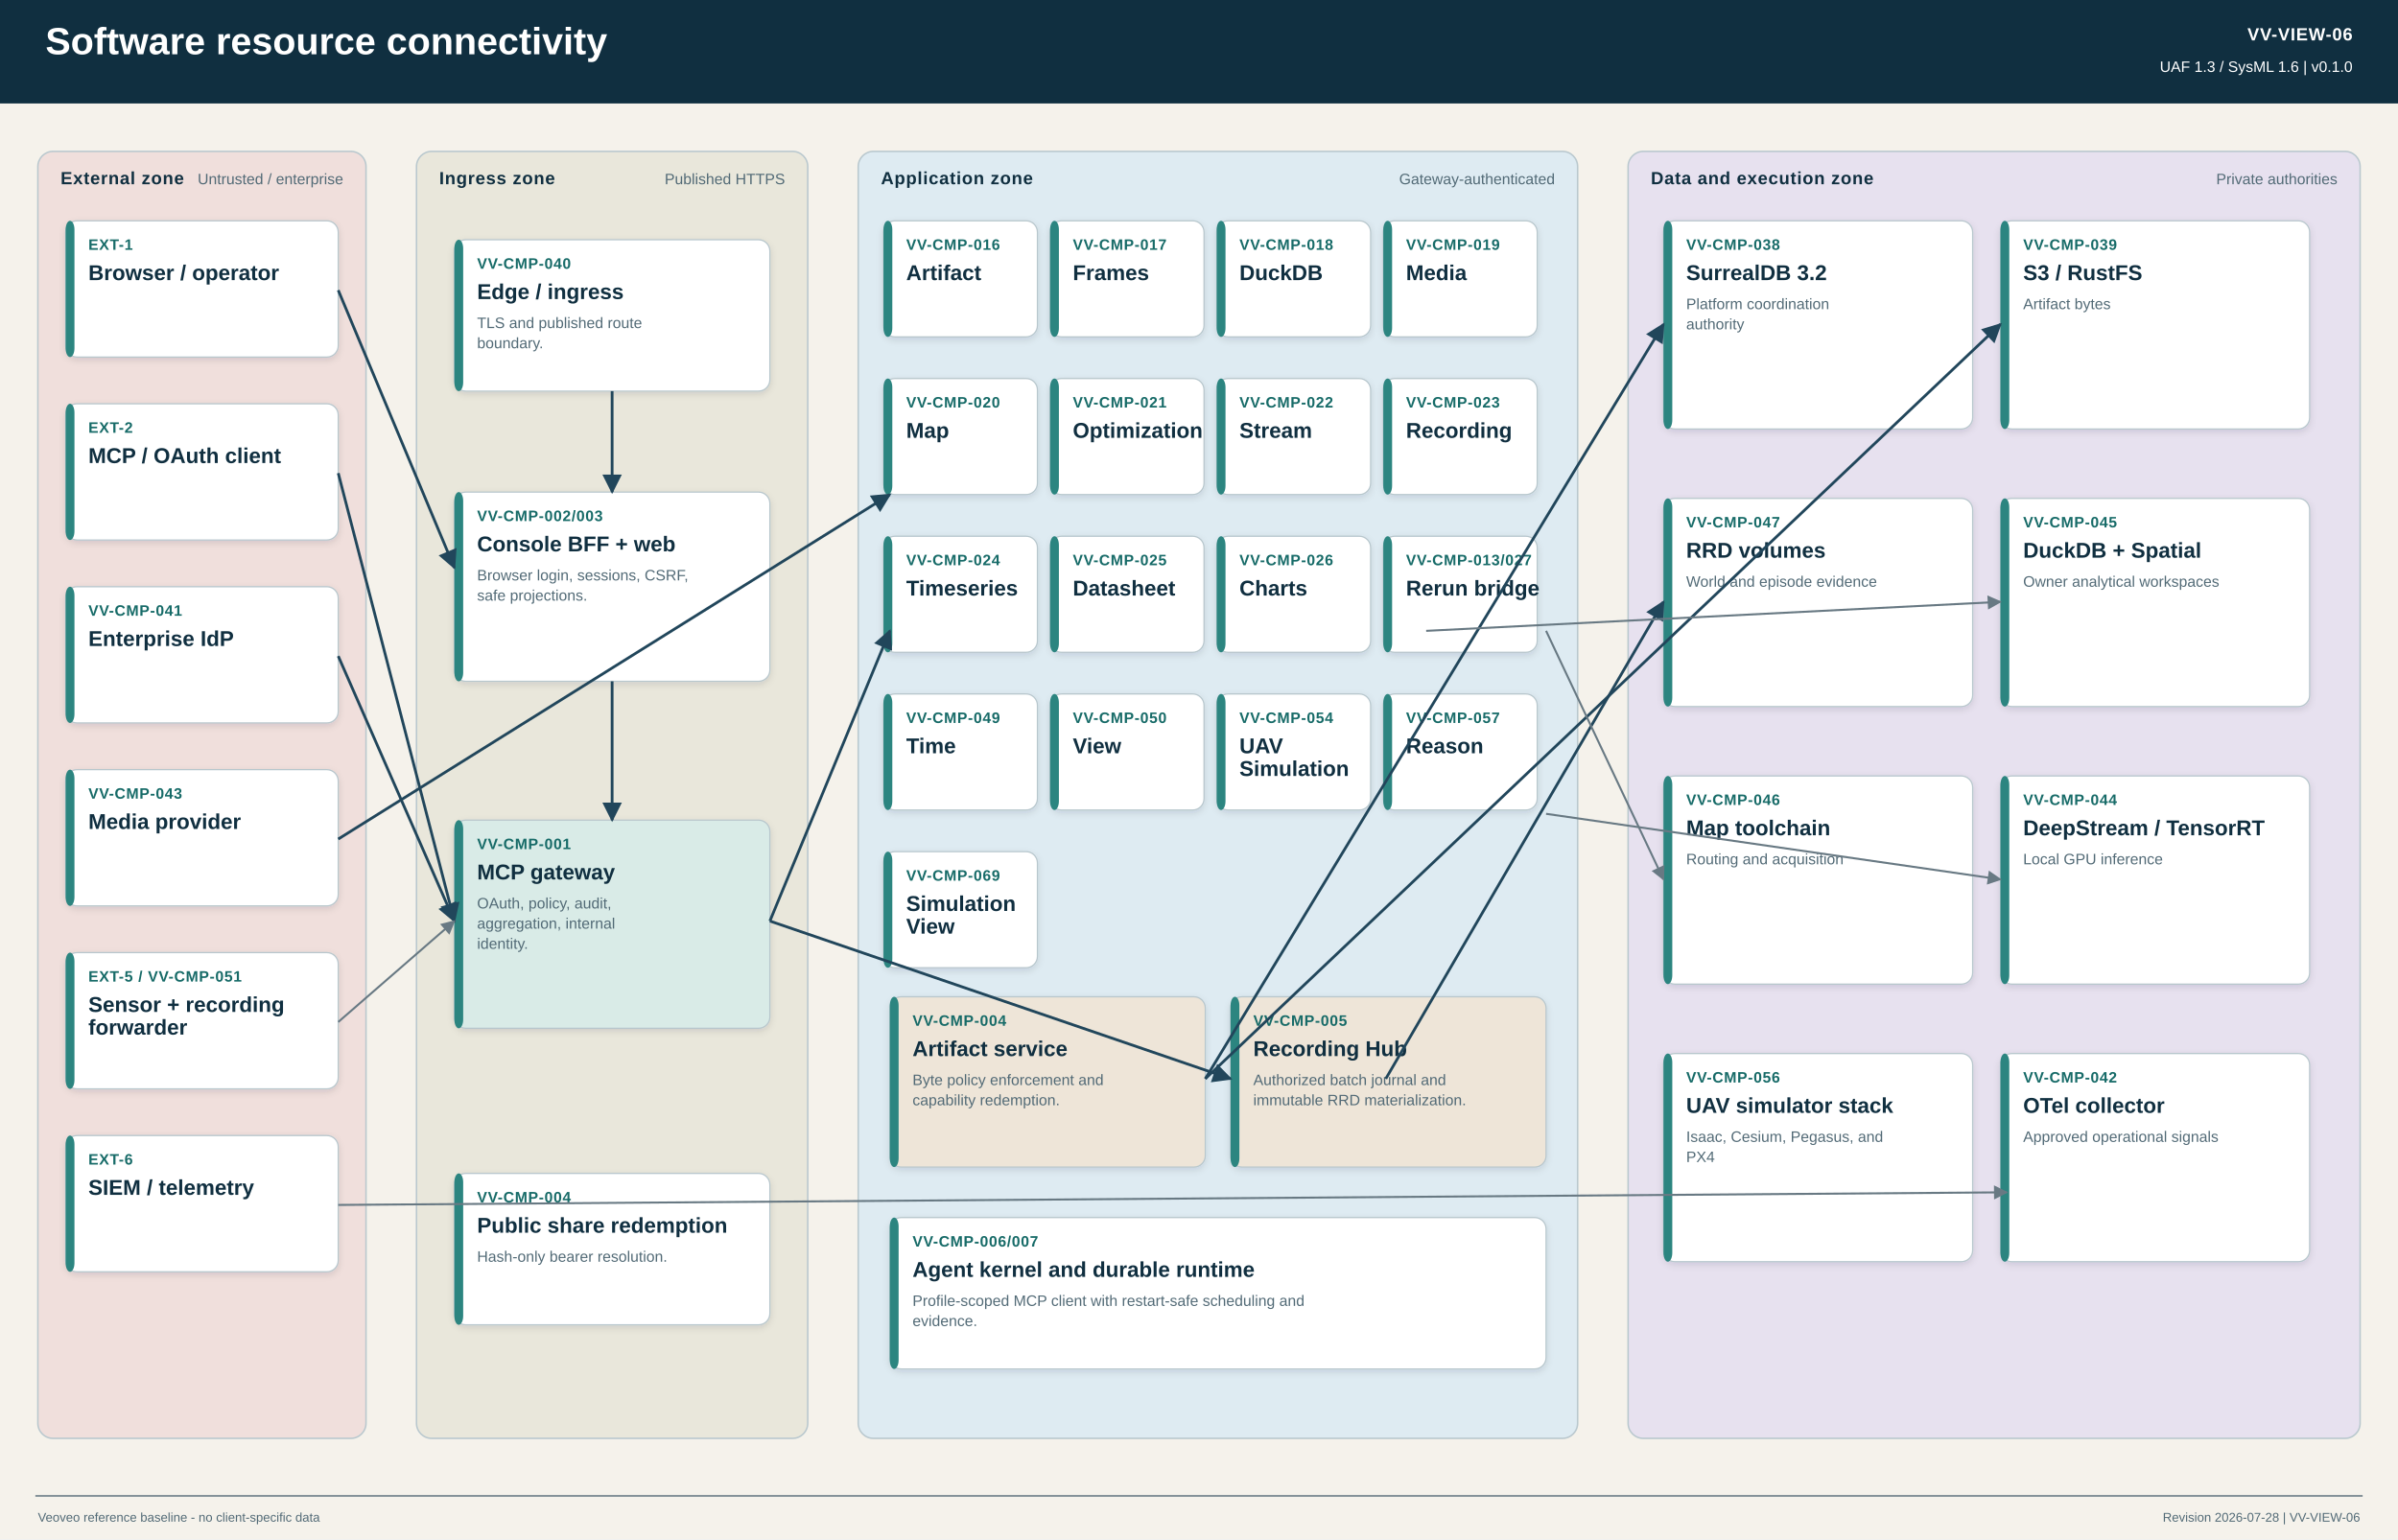
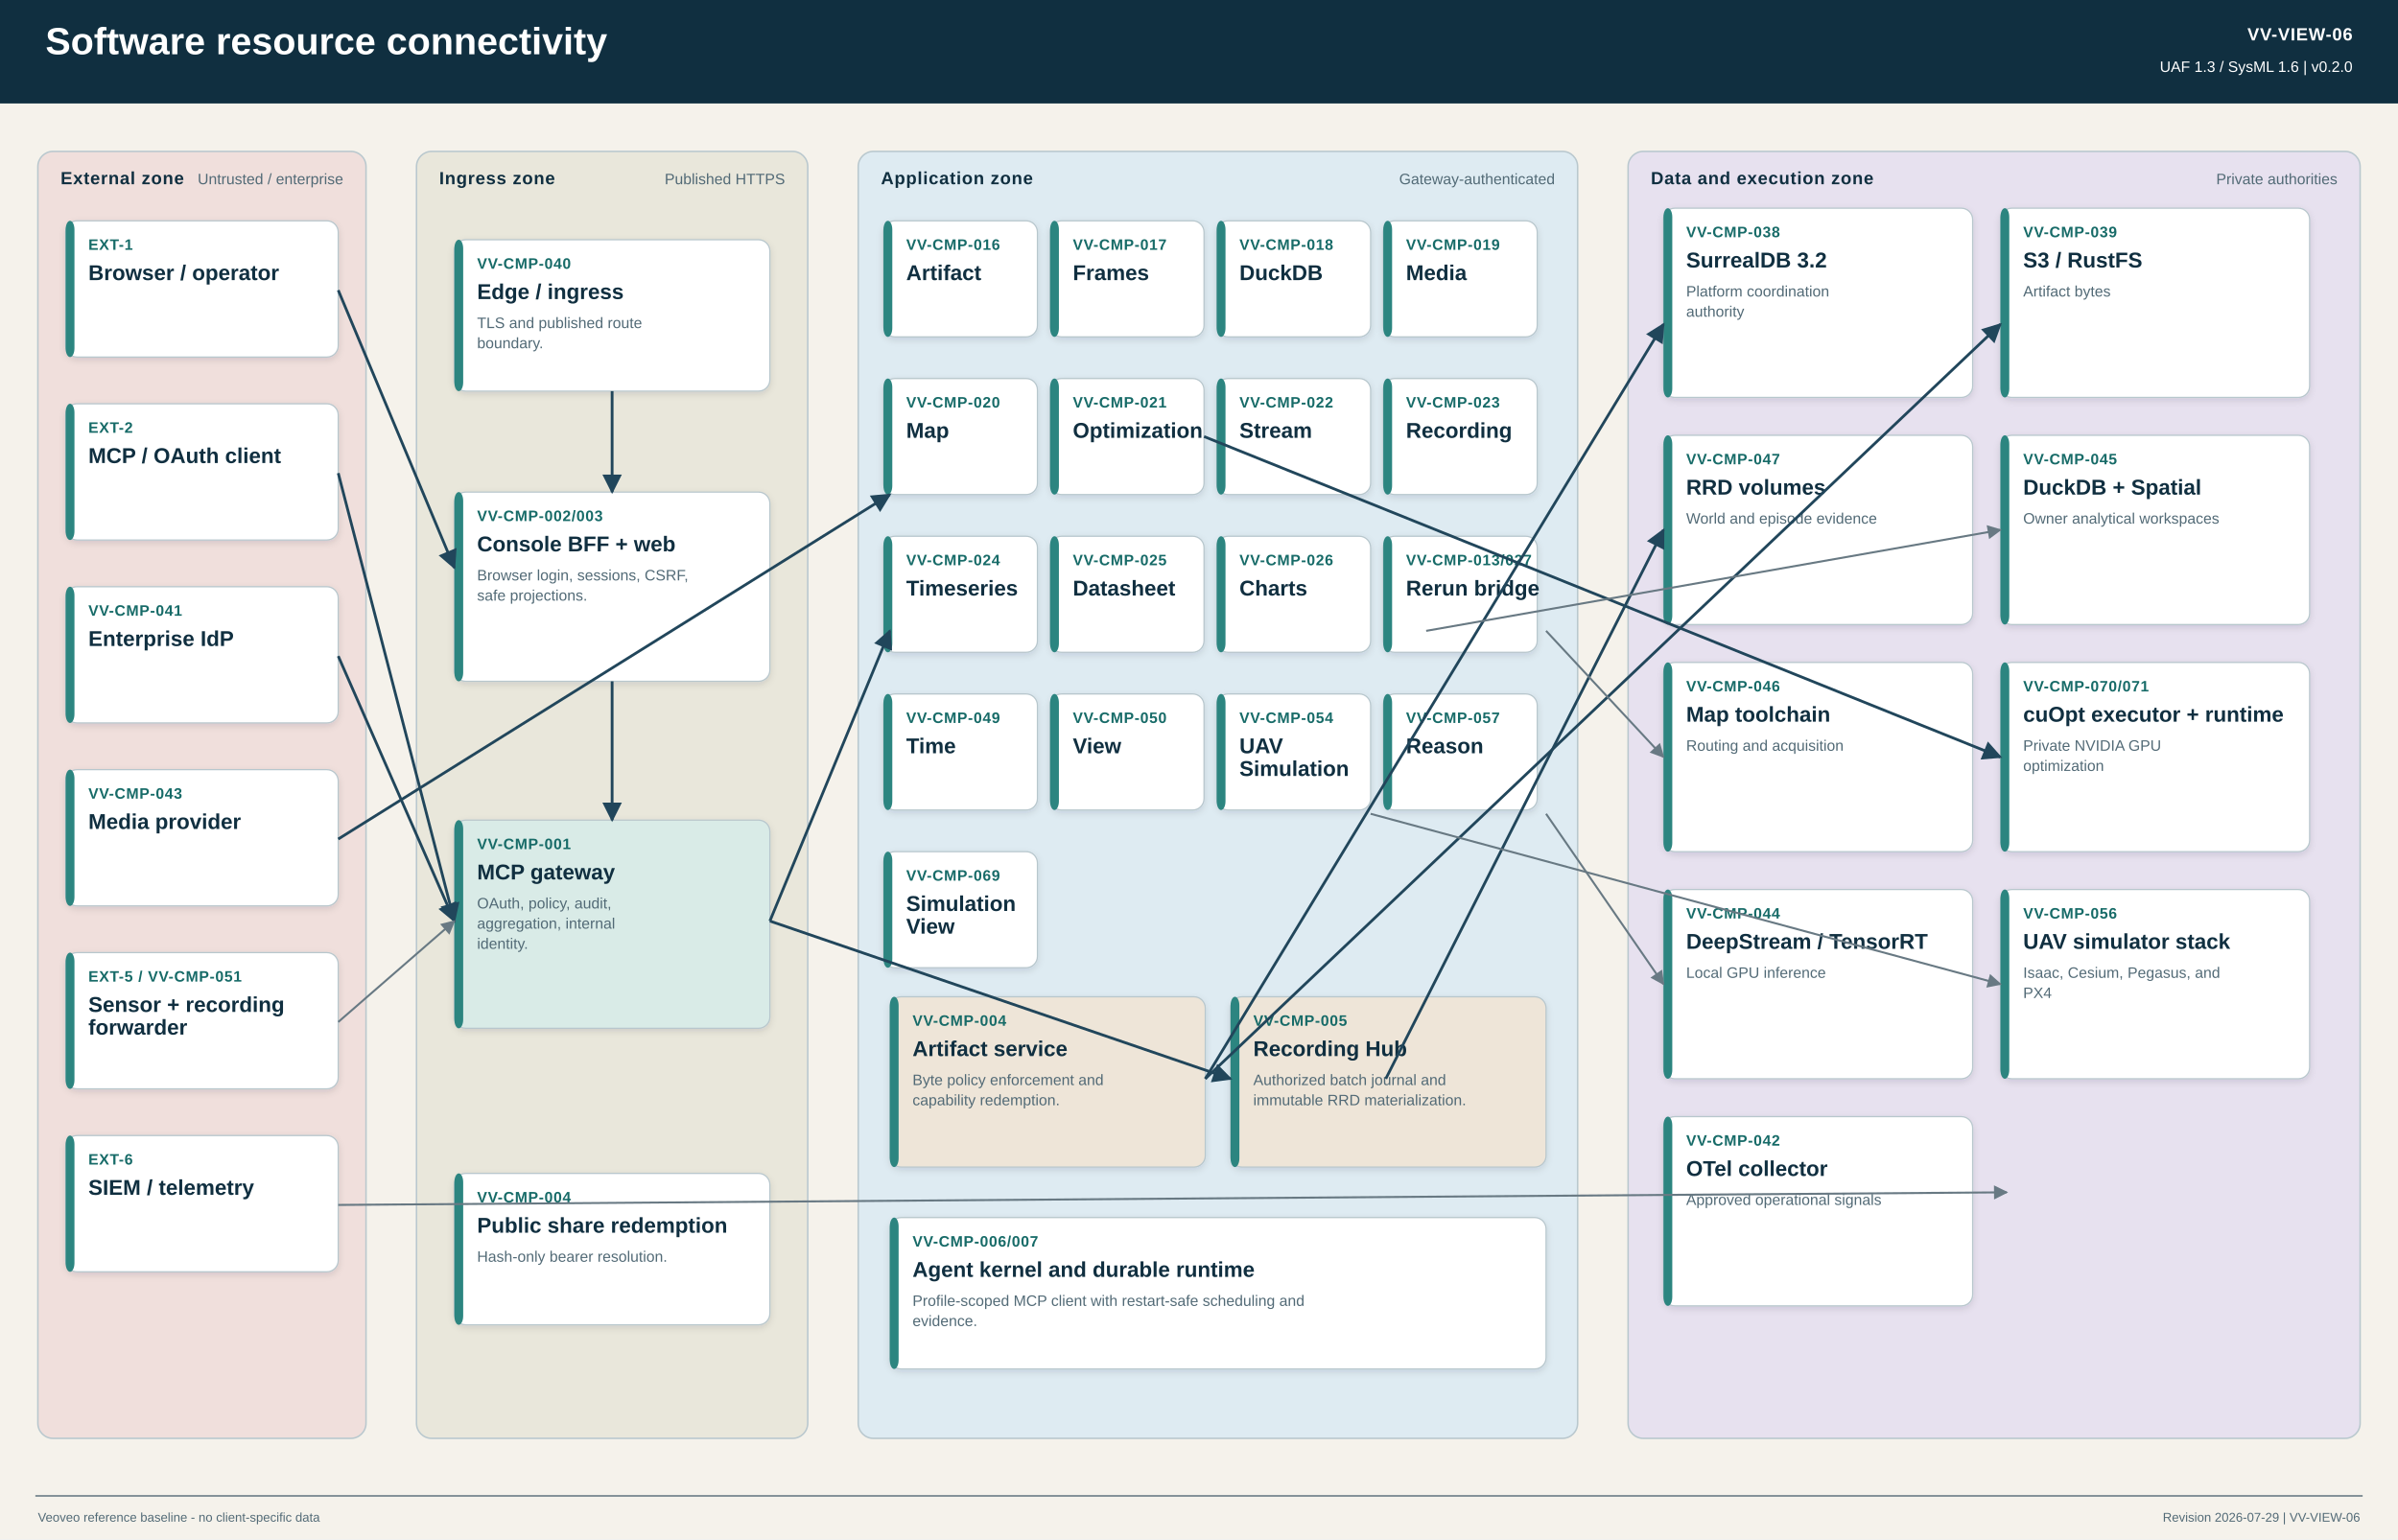
<svg xmlns="http://www.w3.org/2000/svg" viewBox="0 0 1900 1220" width="1900" height="1220" role="img" aria-labelledby="title desc">
  <defs>
    <marker id="arrow" viewBox="0 0 10 10" refX="9" refY="5" markerWidth="7" markerHeight="7" orient="auto-start-reverse">
      <path d="M 0 0 L 10 5 L 0 10 z" fill="#21465b" />
    </marker>
    <marker id="arrow-muted" viewBox="0 0 10 10" refX="9" refY="5" markerWidth="7" markerHeight="7" orient="auto-start-reverse">
      <path d="M 0 0 L 10 5 L 0 10 z" fill="#687983" />
    </marker>
    <filter id="shadow" x="-10%" y="-10%" width="120%" height="130%">
      <feDropShadow dx="0" dy="2" stdDeviation="3" flood-color="#0b2534" flood-opacity="0.12" />
    </filter>
  </defs>
  <style>
.title{font:700 30px Arial,Helvetica,sans-serif;fill:#102f40}.subtitle{font:400 15px Arial,Helvetica,sans-serif;fill:#4d626d}.label{font:700 14px Arial,Helvetica,sans-serif;fill:#102f40;letter-spacing:.04em}.node-title{font:700 17px Arial,Helvetica,sans-serif;fill:#102f40}.node-id{font:700 12px Arial,Helvetica,sans-serif;fill:#176b68;letter-spacing:.04em}.body{font:400 14px Arial,Helvetica,sans-serif;fill:#2d4653}.small{font:400 12px Arial,Helvetica,sans-serif;fill:#526a76}.tiny{font:400 10px Arial,Helvetica,sans-serif;fill:#526a76}.inverse{fill:#ffffff}.edge{stroke:#21465b;stroke-width:2.2;fill:none;marker-end:url(#arrow)}.edge-muted{stroke:#687983;stroke-width:1.6;fill:none;marker-end:url(#arrow-muted)}.edge-dash{stroke:#687983;stroke-width:1.5;stroke-dasharray:7 6;fill:none;marker-end:url(#arrow-muted)}
</style>
  <rect x="0" y="0" width="1900" height="1220" rx="0" fill="#f5f2eb" stroke="none" stroke-width="1" opacity="1" />
  <rect x="0" y="0" width="1900" height="82" rx="0" fill="#102f40" stroke="none" stroke-width="1" opacity="1" />
  <text x="36" y="43" class="title inverse" text-anchor="start">Software resource connectivity</text>
  <text x="1864" y="32" class="label inverse" text-anchor="end">VV-VIEW-06</text>
-   <text x="1864" y="57" class="small inverse" text-anchor="end">UAF 1.3 / SysML 1.6 | v0.1.0</text>
+   <text x="1864" y="57" class="small inverse" text-anchor="end">UAF 1.3 / SysML 1.6 | v0.2.0</text>
  <rect x="30" y="120" width="260" height="1020" rx="12" fill="#f0dfdc" stroke="#b9c8ce" stroke-width="1.2" opacity="1" />
  <text x="48" y="146" class="label" text-anchor="start">External zone</text>
  <text x="272" y="146" class="small" text-anchor="end">Untrusted / enterprise</text>
  <rect x="52" y="175" width="216" height="108" rx="9" fill="#ffffff" stroke="#b8c7cd" stroke-width="1" opacity="1" filter="url(#shadow)" />
  <rect x="52" y="175" width="7" height="108" rx="7" fill="#2c8580" stroke="none" stroke-width="1" opacity="1" />
  <text x="70" y="198" class="node-id" text-anchor="start">EXT-1</text>
  <text x="70" y="222" class="node-title" text-anchor="start">
    <tspan x="70" dy="0">Browser / operator</tspan>
  </text>
  <rect x="52" y="320" width="216" height="108" rx="9" fill="#ffffff" stroke="#b8c7cd" stroke-width="1" opacity="1" filter="url(#shadow)" />
  <rect x="52" y="320" width="7" height="108" rx="7" fill="#2c8580" stroke="none" stroke-width="1" opacity="1" />
  <text x="70" y="343" class="node-id" text-anchor="start">EXT-2</text>
  <text x="70" y="367" class="node-title" text-anchor="start">
    <tspan x="70" dy="0">MCP / OAuth client</tspan>
  </text>
  <rect x="52" y="465" width="216" height="108" rx="9" fill="#ffffff" stroke="#b8c7cd" stroke-width="1" opacity="1" filter="url(#shadow)" />
  <rect x="52" y="465" width="7" height="108" rx="7" fill="#2c8580" stroke="none" stroke-width="1" opacity="1" />
  <text x="70" y="488" class="node-id" text-anchor="start">VV-CMP-041</text>
  <text x="70" y="512" class="node-title" text-anchor="start">
    <tspan x="70" dy="0">Enterprise IdP</tspan>
  </text>
  <rect x="52" y="610" width="216" height="108" rx="9" fill="#ffffff" stroke="#b8c7cd" stroke-width="1" opacity="1" filter="url(#shadow)" />
  <rect x="52" y="610" width="7" height="108" rx="7" fill="#2c8580" stroke="none" stroke-width="1" opacity="1" />
  <text x="70" y="633" class="node-id" text-anchor="start">VV-CMP-043</text>
  <text x="70" y="657" class="node-title" text-anchor="start">
    <tspan x="70" dy="0">Media provider</tspan>
  </text>
  <rect x="52" y="755" width="216" height="108" rx="9" fill="#ffffff" stroke="#b8c7cd" stroke-width="1" opacity="1" filter="url(#shadow)" />
  <rect x="52" y="755" width="7" height="108" rx="7" fill="#2c8580" stroke="none" stroke-width="1" opacity="1" />
  <text x="70" y="778" class="node-id" text-anchor="start">EXT-5 / VV-CMP-051</text>
  <text x="70" y="802" class="node-title" text-anchor="start">
    <tspan x="70" dy="0">Sensor + recording</tspan>
    <tspan x="70" dy="18">forwarder</tspan>
  </text>
  <rect x="52" y="900" width="216" height="108" rx="9" fill="#ffffff" stroke="#b8c7cd" stroke-width="1" opacity="1" filter="url(#shadow)" />
  <rect x="52" y="900" width="7" height="108" rx="7" fill="#2c8580" stroke="none" stroke-width="1" opacity="1" />
  <text x="70" y="923" class="node-id" text-anchor="start">EXT-6</text>
  <text x="70" y="947" class="node-title" text-anchor="start">
    <tspan x="70" dy="0">SIEM / telemetry</tspan>
  </text>
  <rect x="330" y="120" width="310" height="1020" rx="12" fill="#e9e7db" stroke="#b9c8ce" stroke-width="1.2" opacity="1" />
  <text x="348" y="146" class="label" text-anchor="start">Ingress zone</text>
  <text x="622" y="146" class="small" text-anchor="end">Published HTTPS</text>
  <rect x="360" y="190" width="250" height="120" rx="9" fill="#ffffff" stroke="#b8c7cd" stroke-width="1" opacity="1" filter="url(#shadow)" />
  <rect x="360" y="190" width="7" height="120" rx="7" fill="#2c8580" stroke="none" stroke-width="1" opacity="1" />
  <text x="378" y="213" class="node-id" text-anchor="start">VV-CMP-040</text>
  <text x="378" y="237" class="node-title" text-anchor="start">
    <tspan x="378" dy="0">Edge / ingress</tspan>
  </text>
  <text x="378" y="260" class="small" text-anchor="start">
    <tspan x="378" dy="0">TLS and published route</tspan>
    <tspan x="378" dy="16">boundary.</tspan>
  </text>
  <rect x="360" y="390" width="250" height="150" rx="9" fill="#ffffff" stroke="#b8c7cd" stroke-width="1" opacity="1" filter="url(#shadow)" />
  <rect x="360" y="390" width="7" height="150" rx="7" fill="#2c8580" stroke="none" stroke-width="1" opacity="1" />
  <text x="378" y="413" class="node-id" text-anchor="start">VV-CMP-002/003</text>
  <text x="378" y="437" class="node-title" text-anchor="start">
    <tspan x="378" dy="0">Console BFF + web</tspan>
  </text>
  <text x="378" y="460" class="small" text-anchor="start">
    <tspan x="378" dy="0">Browser login, sessions, CSRF,</tspan>
    <tspan x="378" dy="16">safe projections.</tspan>
  </text>
  <rect x="360" y="650" width="250" height="165" rx="9" fill="#d9ebe7" stroke="#b8c7cd" stroke-width="1" opacity="1" filter="url(#shadow)" />
  <rect x="360" y="650" width="7" height="165" rx="7" fill="#2c8580" stroke="none" stroke-width="1" opacity="1" />
  <text x="378" y="673" class="node-id" text-anchor="start">VV-CMP-001</text>
  <text x="378" y="697" class="node-title" text-anchor="start">
    <tspan x="378" dy="0">MCP gateway</tspan>
  </text>
  <text x="378" y="720" class="small" text-anchor="start">
    <tspan x="378" dy="0">OAuth, policy, audit,</tspan>
    <tspan x="378" dy="16">aggregation, internal</tspan>
    <tspan x="378" dy="16">identity.</tspan>
  </text>
  <rect x="360" y="930" width="250" height="120" rx="9" fill="#ffffff" stroke="#b8c7cd" stroke-width="1" opacity="1" filter="url(#shadow)" />
  <rect x="360" y="930" width="7" height="120" rx="7" fill="#2c8580" stroke="none" stroke-width="1" opacity="1" />
  <text x="378" y="953" class="node-id" text-anchor="start">VV-CMP-004</text>
  <text x="378" y="977" class="node-title" text-anchor="start">
    <tspan x="378" dy="0">Public share redemption</tspan>
  </text>
  <text x="378" y="1000" class="small" text-anchor="start">
    <tspan x="378" dy="0">Hash-only bearer resolution.</tspan>
  </text>
  <rect x="680" y="120" width="570" height="1020" rx="12" fill="#deebf2" stroke="#b9c8ce" stroke-width="1.2" opacity="1" />
  <text x="698" y="146" class="label" text-anchor="start">Application zone</text>
  <text x="1232" y="146" class="small" text-anchor="end">Gateway-authenticated</text>
  <rect x="700" y="175" width="122" height="92" rx="9" fill="#ffffff" stroke="#b8c7cd" stroke-width="1" opacity="1" filter="url(#shadow)" />
  <rect x="700" y="175" width="7" height="92" rx="7" fill="#2c8580" stroke="none" stroke-width="1" opacity="1" />
  <text x="718" y="198" class="node-id" text-anchor="start">VV-CMP-016</text>
  <text x="718" y="222" class="node-title" text-anchor="start">
    <tspan x="718" dy="0">Artifact</tspan>
  </text>
  <rect x="832" y="175" width="122" height="92" rx="9" fill="#ffffff" stroke="#b8c7cd" stroke-width="1" opacity="1" filter="url(#shadow)" />
  <rect x="832" y="175" width="7" height="92" rx="7" fill="#2c8580" stroke="none" stroke-width="1" opacity="1" />
  <text x="850" y="198" class="node-id" text-anchor="start">VV-CMP-017</text>
  <text x="850" y="222" class="node-title" text-anchor="start">
    <tspan x="850" dy="0">Frames</tspan>
  </text>
  <rect x="964" y="175" width="122" height="92" rx="9" fill="#ffffff" stroke="#b8c7cd" stroke-width="1" opacity="1" filter="url(#shadow)" />
  <rect x="964" y="175" width="7" height="92" rx="7" fill="#2c8580" stroke="none" stroke-width="1" opacity="1" />
  <text x="982" y="198" class="node-id" text-anchor="start">VV-CMP-018</text>
  <text x="982" y="222" class="node-title" text-anchor="start">
    <tspan x="982" dy="0">DuckDB</tspan>
  </text>
  <rect x="1096" y="175" width="122" height="92" rx="9" fill="#ffffff" stroke="#b8c7cd" stroke-width="1" opacity="1" filter="url(#shadow)" />
  <rect x="1096" y="175" width="7" height="92" rx="7" fill="#2c8580" stroke="none" stroke-width="1" opacity="1" />
  <text x="1114" y="198" class="node-id" text-anchor="start">VV-CMP-019</text>
  <text x="1114" y="222" class="node-title" text-anchor="start">
    <tspan x="1114" dy="0">Media</tspan>
  </text>
  <rect x="700" y="300" width="122" height="92" rx="9" fill="#ffffff" stroke="#b8c7cd" stroke-width="1" opacity="1" filter="url(#shadow)" />
  <rect x="700" y="300" width="7" height="92" rx="7" fill="#2c8580" stroke="none" stroke-width="1" opacity="1" />
  <text x="718" y="323" class="node-id" text-anchor="start">VV-CMP-020</text>
  <text x="718" y="347" class="node-title" text-anchor="start">
    <tspan x="718" dy="0">Map</tspan>
  </text>
  <rect x="832" y="300" width="122" height="92" rx="9" fill="#ffffff" stroke="#b8c7cd" stroke-width="1" opacity="1" filter="url(#shadow)" />
  <rect x="832" y="300" width="7" height="92" rx="7" fill="#2c8580" stroke="none" stroke-width="1" opacity="1" />
  <text x="850" y="323" class="node-id" text-anchor="start">VV-CMP-021</text>
  <text x="850" y="347" class="node-title" text-anchor="start">
    <tspan x="850" dy="0">Optimization</tspan>
  </text>
  <rect x="964" y="300" width="122" height="92" rx="9" fill="#ffffff" stroke="#b8c7cd" stroke-width="1" opacity="1" filter="url(#shadow)" />
  <rect x="964" y="300" width="7" height="92" rx="7" fill="#2c8580" stroke="none" stroke-width="1" opacity="1" />
  <text x="982" y="323" class="node-id" text-anchor="start">VV-CMP-022</text>
  <text x="982" y="347" class="node-title" text-anchor="start">
    <tspan x="982" dy="0">Stream</tspan>
  </text>
  <rect x="1096" y="300" width="122" height="92" rx="9" fill="#ffffff" stroke="#b8c7cd" stroke-width="1" opacity="1" filter="url(#shadow)" />
  <rect x="1096" y="300" width="7" height="92" rx="7" fill="#2c8580" stroke="none" stroke-width="1" opacity="1" />
  <text x="1114" y="323" class="node-id" text-anchor="start">VV-CMP-023</text>
  <text x="1114" y="347" class="node-title" text-anchor="start">
    <tspan x="1114" dy="0">Recording</tspan>
  </text>
  <rect x="700" y="425" width="122" height="92" rx="9" fill="#ffffff" stroke="#b8c7cd" stroke-width="1" opacity="1" filter="url(#shadow)" />
  <rect x="700" y="425" width="7" height="92" rx="7" fill="#2c8580" stroke="none" stroke-width="1" opacity="1" />
  <text x="718" y="448" class="node-id" text-anchor="start">VV-CMP-024</text>
  <text x="718" y="472" class="node-title" text-anchor="start">
    <tspan x="718" dy="0">Timeseries</tspan>
  </text>
  <rect x="832" y="425" width="122" height="92" rx="9" fill="#ffffff" stroke="#b8c7cd" stroke-width="1" opacity="1" filter="url(#shadow)" />
  <rect x="832" y="425" width="7" height="92" rx="7" fill="#2c8580" stroke="none" stroke-width="1" opacity="1" />
  <text x="850" y="448" class="node-id" text-anchor="start">VV-CMP-025</text>
  <text x="850" y="472" class="node-title" text-anchor="start">
    <tspan x="850" dy="0">Datasheet</tspan>
  </text>
  <rect x="964" y="425" width="122" height="92" rx="9" fill="#ffffff" stroke="#b8c7cd" stroke-width="1" opacity="1" filter="url(#shadow)" />
  <rect x="964" y="425" width="7" height="92" rx="7" fill="#2c8580" stroke="none" stroke-width="1" opacity="1" />
  <text x="982" y="448" class="node-id" text-anchor="start">VV-CMP-026</text>
  <text x="982" y="472" class="node-title" text-anchor="start">
    <tspan x="982" dy="0">Charts</tspan>
  </text>
  <rect x="1096" y="425" width="122" height="92" rx="9" fill="#ffffff" stroke="#b8c7cd" stroke-width="1" opacity="1" filter="url(#shadow)" />
  <rect x="1096" y="425" width="7" height="92" rx="7" fill="#2c8580" stroke="none" stroke-width="1" opacity="1" />
  <text x="1114" y="448" class="node-id" text-anchor="start">VV-CMP-013/027</text>
  <text x="1114" y="472" class="node-title" text-anchor="start">
    <tspan x="1114" dy="0">Rerun bridge</tspan>
  </text>
  <rect x="700" y="550" width="122" height="92" rx="9" fill="#ffffff" stroke="#b8c7cd" stroke-width="1" opacity="1" filter="url(#shadow)" />
  <rect x="700" y="550" width="7" height="92" rx="7" fill="#2c8580" stroke="none" stroke-width="1" opacity="1" />
  <text x="718" y="573" class="node-id" text-anchor="start">VV-CMP-049</text>
  <text x="718" y="597" class="node-title" text-anchor="start">
    <tspan x="718" dy="0">Time</tspan>
  </text>
  <rect x="832" y="550" width="122" height="92" rx="9" fill="#ffffff" stroke="#b8c7cd" stroke-width="1" opacity="1" filter="url(#shadow)" />
  <rect x="832" y="550" width="7" height="92" rx="7" fill="#2c8580" stroke="none" stroke-width="1" opacity="1" />
  <text x="850" y="573" class="node-id" text-anchor="start">VV-CMP-050</text>
  <text x="850" y="597" class="node-title" text-anchor="start">
    <tspan x="850" dy="0">View</tspan>
  </text>
  <rect x="964" y="550" width="122" height="92" rx="9" fill="#ffffff" stroke="#b8c7cd" stroke-width="1" opacity="1" filter="url(#shadow)" />
  <rect x="964" y="550" width="7" height="92" rx="7" fill="#2c8580" stroke="none" stroke-width="1" opacity="1" />
  <text x="982" y="573" class="node-id" text-anchor="start">VV-CMP-054</text>
  <text x="982" y="597" class="node-title" text-anchor="start">
    <tspan x="982" dy="0">UAV</tspan>
    <tspan x="982" dy="18">Simulation</tspan>
  </text>
  <rect x="1096" y="550" width="122" height="92" rx="9" fill="#ffffff" stroke="#b8c7cd" stroke-width="1" opacity="1" filter="url(#shadow)" />
  <rect x="1096" y="550" width="7" height="92" rx="7" fill="#2c8580" stroke="none" stroke-width="1" opacity="1" />
  <text x="1114" y="573" class="node-id" text-anchor="start">VV-CMP-057</text>
  <text x="1114" y="597" class="node-title" text-anchor="start">
    <tspan x="1114" dy="0">Reason</tspan>
  </text>
  <rect x="700" y="675" width="122" height="92" rx="9" fill="#ffffff" stroke="#b8c7cd" stroke-width="1" opacity="1" filter="url(#shadow)" />
  <rect x="700" y="675" width="7" height="92" rx="7" fill="#2c8580" stroke="none" stroke-width="1" opacity="1" />
  <text x="718" y="698" class="node-id" text-anchor="start">VV-CMP-069</text>
  <text x="718" y="722" class="node-title" text-anchor="start">
    <tspan x="718" dy="0">Simulation</tspan>
    <tspan x="718" dy="18">View</tspan>
  </text>
  <rect x="705" y="790" width="250" height="135" rx="9" fill="#eee5d8" stroke="#b8c7cd" stroke-width="1" opacity="1" filter="url(#shadow)" />
  <rect x="705" y="790" width="7" height="135" rx="7" fill="#2c8580" stroke="none" stroke-width="1" opacity="1" />
  <text x="723" y="813" class="node-id" text-anchor="start">VV-CMP-004</text>
  <text x="723" y="837" class="node-title" text-anchor="start">
    <tspan x="723" dy="0">Artifact service</tspan>
  </text>
  <text x="723" y="860" class="small" text-anchor="start">
    <tspan x="723" dy="0">Byte policy enforcement and</tspan>
    <tspan x="723" dy="16">capability redemption.</tspan>
  </text>
  <rect x="975" y="790" width="250" height="135" rx="9" fill="#eee5d8" stroke="#b8c7cd" stroke-width="1" opacity="1" filter="url(#shadow)" />
  <rect x="975" y="790" width="7" height="135" rx="7" fill="#2c8580" stroke="none" stroke-width="1" opacity="1" />
  <text x="993" y="813" class="node-id" text-anchor="start">VV-CMP-005</text>
  <text x="993" y="837" class="node-title" text-anchor="start">
    <tspan x="993" dy="0">Recording Hub</tspan>
  </text>
  <text x="993" y="860" class="small" text-anchor="start">
    <tspan x="993" dy="0">Authorized batch journal and</tspan>
    <tspan x="993" dy="16">immutable RRD materialization.</tspan>
  </text>
  <rect x="705" y="965" width="520" height="120" rx="9" fill="#ffffff" stroke="#b8c7cd" stroke-width="1" opacity="1" filter="url(#shadow)" />
  <rect x="705" y="965" width="7" height="120" rx="7" fill="#2c8580" stroke="none" stroke-width="1" opacity="1" />
  <text x="723" y="988" class="node-id" text-anchor="start">VV-CMP-006/007</text>
  <text x="723" y="1012" class="node-title" text-anchor="start">
    <tspan x="723" dy="0">Agent kernel and durable runtime</tspan>
  </text>
  <text x="723" y="1035" class="small" text-anchor="start">
    <tspan x="723" dy="0">Profile-scoped MCP client with restart-safe scheduling and</tspan>
    <tspan x="723" dy="16">evidence.</tspan>
  </text>
  <rect x="1290" y="120" width="580" height="1020" rx="12" fill="#e7e1ef" stroke="#b9c8ce" stroke-width="1.2" opacity="1" />
  <text x="1308" y="146" class="label" text-anchor="start">Data and execution zone</text>
  <text x="1852" y="146" class="small" text-anchor="end">Private authorities</text>
-   <rect x="1318" y="175" width="245" height="165" rx="9" fill="#ffffff" stroke="#b8c7cd" stroke-width="1" opacity="1" filter="url(#shadow)" />
-   <rect x="1318" y="175" width="7" height="165" rx="7" fill="#2c8580" stroke="none" stroke-width="1" opacity="1" />
-   <text x="1336" y="198" class="node-id" text-anchor="start">VV-CMP-038</text>
-   <text x="1336" y="222" class="node-title" text-anchor="start">
+   <rect x="1318" y="165" width="245" height="150" rx="9" fill="#ffffff" stroke="#b8c7cd" stroke-width="1" opacity="1" filter="url(#shadow)" />
+   <rect x="1318" y="165" width="7" height="150" rx="7" fill="#2c8580" stroke="none" stroke-width="1" opacity="1" />
+   <text x="1336" y="188" class="node-id" text-anchor="start">VV-CMP-038</text>
+   <text x="1336" y="212" class="node-title" text-anchor="start">
    <tspan x="1336" dy="0">SurrealDB 3.2</tspan>
  </text>
-   <text x="1336" y="245" class="small" text-anchor="start">
+   <text x="1336" y="235" class="small" text-anchor="start">
    <tspan x="1336" dy="0">Platform coordination</tspan>
    <tspan x="1336" dy="16">authority</tspan>
  </text>
-   <rect x="1585" y="175" width="245" height="165" rx="9" fill="#ffffff" stroke="#b8c7cd" stroke-width="1" opacity="1" filter="url(#shadow)" />
-   <rect x="1585" y="175" width="7" height="165" rx="7" fill="#2c8580" stroke="none" stroke-width="1" opacity="1" />
-   <text x="1603" y="198" class="node-id" text-anchor="start">VV-CMP-039</text>
-   <text x="1603" y="222" class="node-title" text-anchor="start">
+   <rect x="1585" y="165" width="245" height="150" rx="9" fill="#ffffff" stroke="#b8c7cd" stroke-width="1" opacity="1" filter="url(#shadow)" />
+   <rect x="1585" y="165" width="7" height="150" rx="7" fill="#2c8580" stroke="none" stroke-width="1" opacity="1" />
+   <text x="1603" y="188" class="node-id" text-anchor="start">VV-CMP-039</text>
+   <text x="1603" y="212" class="node-title" text-anchor="start">
    <tspan x="1603" dy="0">S3 / RustFS</tspan>
  </text>
-   <text x="1603" y="245" class="small" text-anchor="start">
+   <text x="1603" y="235" class="small" text-anchor="start">
    <tspan x="1603" dy="0">Artifact bytes</tspan>
  </text>
-   <rect x="1318" y="395" width="245" height="165" rx="9" fill="#ffffff" stroke="#b8c7cd" stroke-width="1" opacity="1" filter="url(#shadow)" />
-   <rect x="1318" y="395" width="7" height="165" rx="7" fill="#2c8580" stroke="none" stroke-width="1" opacity="1" />
-   <text x="1336" y="418" class="node-id" text-anchor="start">VV-CMP-047</text>
-   <text x="1336" y="442" class="node-title" text-anchor="start">
+   <rect x="1318" y="345" width="245" height="150" rx="9" fill="#ffffff" stroke="#b8c7cd" stroke-width="1" opacity="1" filter="url(#shadow)" />
+   <rect x="1318" y="345" width="7" height="150" rx="7" fill="#2c8580" stroke="none" stroke-width="1" opacity="1" />
+   <text x="1336" y="368" class="node-id" text-anchor="start">VV-CMP-047</text>
+   <text x="1336" y="392" class="node-title" text-anchor="start">
    <tspan x="1336" dy="0">RRD volumes</tspan>
  </text>
-   <text x="1336" y="465" class="small" text-anchor="start">
+   <text x="1336" y="415" class="small" text-anchor="start">
    <tspan x="1336" dy="0">World and episode evidence</tspan>
  </text>
-   <rect x="1585" y="395" width="245" height="165" rx="9" fill="#ffffff" stroke="#b8c7cd" stroke-width="1" opacity="1" filter="url(#shadow)" />
-   <rect x="1585" y="395" width="7" height="165" rx="7" fill="#2c8580" stroke="none" stroke-width="1" opacity="1" />
-   <text x="1603" y="418" class="node-id" text-anchor="start">VV-CMP-045</text>
-   <text x="1603" y="442" class="node-title" text-anchor="start">
+   <rect x="1585" y="345" width="245" height="150" rx="9" fill="#ffffff" stroke="#b8c7cd" stroke-width="1" opacity="1" filter="url(#shadow)" />
+   <rect x="1585" y="345" width="7" height="150" rx="7" fill="#2c8580" stroke="none" stroke-width="1" opacity="1" />
+   <text x="1603" y="368" class="node-id" text-anchor="start">VV-CMP-045</text>
+   <text x="1603" y="392" class="node-title" text-anchor="start">
    <tspan x="1603" dy="0">DuckDB + Spatial</tspan>
  </text>
-   <text x="1603" y="465" class="small" text-anchor="start">
+   <text x="1603" y="415" class="small" text-anchor="start">
    <tspan x="1603" dy="0">Owner analytical workspaces</tspan>
  </text>
-   <rect x="1318" y="615" width="245" height="165" rx="9" fill="#ffffff" stroke="#b8c7cd" stroke-width="1" opacity="1" filter="url(#shadow)" />
-   <rect x="1318" y="615" width="7" height="165" rx="7" fill="#2c8580" stroke="none" stroke-width="1" opacity="1" />
-   <text x="1336" y="638" class="node-id" text-anchor="start">VV-CMP-046</text>
-   <text x="1336" y="662" class="node-title" text-anchor="start">
+   <rect x="1318" y="525" width="245" height="150" rx="9" fill="#ffffff" stroke="#b8c7cd" stroke-width="1" opacity="1" filter="url(#shadow)" />
+   <rect x="1318" y="525" width="7" height="150" rx="7" fill="#2c8580" stroke="none" stroke-width="1" opacity="1" />
+   <text x="1336" y="548" class="node-id" text-anchor="start">VV-CMP-046</text>
+   <text x="1336" y="572" class="node-title" text-anchor="start">
    <tspan x="1336" dy="0">Map toolchain</tspan>
  </text>
-   <text x="1336" y="685" class="small" text-anchor="start">
+   <text x="1336" y="595" class="small" text-anchor="start">
    <tspan x="1336" dy="0">Routing and acquisition</tspan>
  </text>
-   <rect x="1585" y="615" width="245" height="165" rx="9" fill="#ffffff" stroke="#b8c7cd" stroke-width="1" opacity="1" filter="url(#shadow)" />
-   <rect x="1585" y="615" width="7" height="165" rx="7" fill="#2c8580" stroke="none" stroke-width="1" opacity="1" />
-   <text x="1603" y="638" class="node-id" text-anchor="start">VV-CMP-044</text>
-   <text x="1603" y="662" class="node-title" text-anchor="start">
-     <tspan x="1603" dy="0">DeepStream / TensorRT</tspan>
-   </text>
-   <text x="1603" y="685" class="small" text-anchor="start">
-     <tspan x="1603" dy="0">Local GPU inference</tspan>
-   </text>
-   <rect x="1318" y="835" width="245" height="165" rx="9" fill="#ffffff" stroke="#b8c7cd" stroke-width="1" opacity="1" filter="url(#shadow)" />
-   <rect x="1318" y="835" width="7" height="165" rx="7" fill="#2c8580" stroke="none" stroke-width="1" opacity="1" />
-   <text x="1336" y="858" class="node-id" text-anchor="start">VV-CMP-056</text>
-   <text x="1336" y="882" class="node-title" text-anchor="start">
-     <tspan x="1336" dy="0">UAV simulator stack</tspan>
-   </text>
-   <text x="1336" y="905" class="small" text-anchor="start">
-     <tspan x="1336" dy="0">Isaac, Cesium, Pegasus, and</tspan>
-     <tspan x="1336" dy="16">PX4</tspan>
-   </text>
-   <rect x="1585" y="835" width="245" height="165" rx="9" fill="#ffffff" stroke="#b8c7cd" stroke-width="1" opacity="1" filter="url(#shadow)" />
-   <rect x="1585" y="835" width="7" height="165" rx="7" fill="#2c8580" stroke="none" stroke-width="1" opacity="1" />
-   <text x="1603" y="858" class="node-id" text-anchor="start">VV-CMP-042</text>
-   <text x="1603" y="882" class="node-title" text-anchor="start">
-     <tspan x="1603" dy="0">OTel collector</tspan>
-   </text>
-   <text x="1603" y="905" class="small" text-anchor="start">
-     <tspan x="1603" dy="0">Approved operational signals</tspan>
+   <rect x="1585" y="525" width="245" height="150" rx="9" fill="#ffffff" stroke="#b8c7cd" stroke-width="1" opacity="1" filter="url(#shadow)" />
+   <rect x="1585" y="525" width="7" height="150" rx="7" fill="#2c8580" stroke="none" stroke-width="1" opacity="1" />
+   <text x="1603" y="548" class="node-id" text-anchor="start">VV-CMP-070/071</text>
+   <text x="1603" y="572" class="node-title" text-anchor="start">
+     <tspan x="1603" dy="0">cuOpt executor + runtime</tspan>
+   </text>
+   <text x="1603" y="595" class="small" text-anchor="start">
+     <tspan x="1603" dy="0">Private NVIDIA GPU</tspan>
+     <tspan x="1603" dy="16">optimization</tspan>
+   </text>
+   <rect x="1318" y="705" width="245" height="150" rx="9" fill="#ffffff" stroke="#b8c7cd" stroke-width="1" opacity="1" filter="url(#shadow)" />
+   <rect x="1318" y="705" width="7" height="150" rx="7" fill="#2c8580" stroke="none" stroke-width="1" opacity="1" />
+   <text x="1336" y="728" class="node-id" text-anchor="start">VV-CMP-044</text>
+   <text x="1336" y="752" class="node-title" text-anchor="start">
+     <tspan x="1336" dy="0">DeepStream / TensorRT</tspan>
+   </text>
+   <text x="1336" y="775" class="small" text-anchor="start">
+     <tspan x="1336" dy="0">Local GPU inference</tspan>
+   </text>
+   <rect x="1585" y="705" width="245" height="150" rx="9" fill="#ffffff" stroke="#b8c7cd" stroke-width="1" opacity="1" filter="url(#shadow)" />
+   <rect x="1585" y="705" width="7" height="150" rx="7" fill="#2c8580" stroke="none" stroke-width="1" opacity="1" />
+   <text x="1603" y="728" class="node-id" text-anchor="start">VV-CMP-056</text>
+   <text x="1603" y="752" class="node-title" text-anchor="start">
+     <tspan x="1603" dy="0">UAV simulator stack</tspan>
+   </text>
+   <text x="1603" y="775" class="small" text-anchor="start">
+     <tspan x="1603" dy="0">Isaac, Cesium, Pegasus, and</tspan>
+     <tspan x="1603" dy="16">PX4</tspan>
+   </text>
+   <rect x="1318" y="885" width="245" height="150" rx="9" fill="#ffffff" stroke="#b8c7cd" stroke-width="1" opacity="1" filter="url(#shadow)" />
+   <rect x="1318" y="885" width="7" height="150" rx="7" fill="#2c8580" stroke="none" stroke-width="1" opacity="1" />
+   <text x="1336" y="908" class="node-id" text-anchor="start">VV-CMP-042</text>
+   <text x="1336" y="932" class="node-title" text-anchor="start">
+     <tspan x="1336" dy="0">OTel collector</tspan>
+   </text>
+   <text x="1336" y="955" class="small" text-anchor="start">
+     <tspan x="1336" dy="0">Approved operational signals</tspan>
  </text>
  <path d="M 268 230 L 360 450" class="edge" />
  <path d="M 268 375 L 360 730" class="edge" />
  <path d="M 268 520 L 360 730" class="edge" />
  <path d="M 268 665 L 705 392" class="edge" />
  <path d="M 268 810 L 360 730" class="edge-muted" />
  <path d="M 268 955 L 1590 945" class="edge-muted" />
  <path d="M 485 310 L 485 390" class="edge" />
  <path d="M 485 540 L 485 650" class="edge" />
  <path d="M 610 730 L 705 500" class="edge" />
  <path d="M 610 730 L 975 855" class="edge" />
  <path d="M 955 855 L 1318 257" class="edge" />
  <path d="M 955 855 L 1585 257" class="edge" />
-   <path d="M 1098 855 L 1318 477" class="edge" />
-   <path d="M 1225 500 L 1318 697" class="edge-muted" />
-   <path d="M 1225 645 L 1585 697" class="edge-muted" />
-   <path d="M 1130 500 L 1585 477" class="edge-muted" />
+   <path d="M 1098 855 L 1318 420" class="edge" />
+   <path d="M 1225 500 L 1318 600" class="edge-muted" />
+   <path d="M 954 346 L 1585 600" class="edge" />
+   <path d="M 1225 645 L 1318 780" class="edge-muted" />
+   <path d="M 1130 500 L 1585 420" class="edge-muted" />
+   <path d="M 1086 645 L 1585 780" class="edge-muted" />
  <rect x="28" y="1185" width="1844" height="1.2" rx="0" fill="#687983" stroke="none" stroke-width="1" opacity="1" />
  <text x="30" y="1206" class="tiny" text-anchor="start">Veoveo reference baseline - no client-specific data</text>
-   <text x="1870" y="1206" class="tiny" text-anchor="end">Revision 2026-07-28 | VV-VIEW-06</text>
+   <text x="1870" y="1206" class="tiny" text-anchor="end">Revision 2026-07-29 | VV-VIEW-06</text>
</svg>
